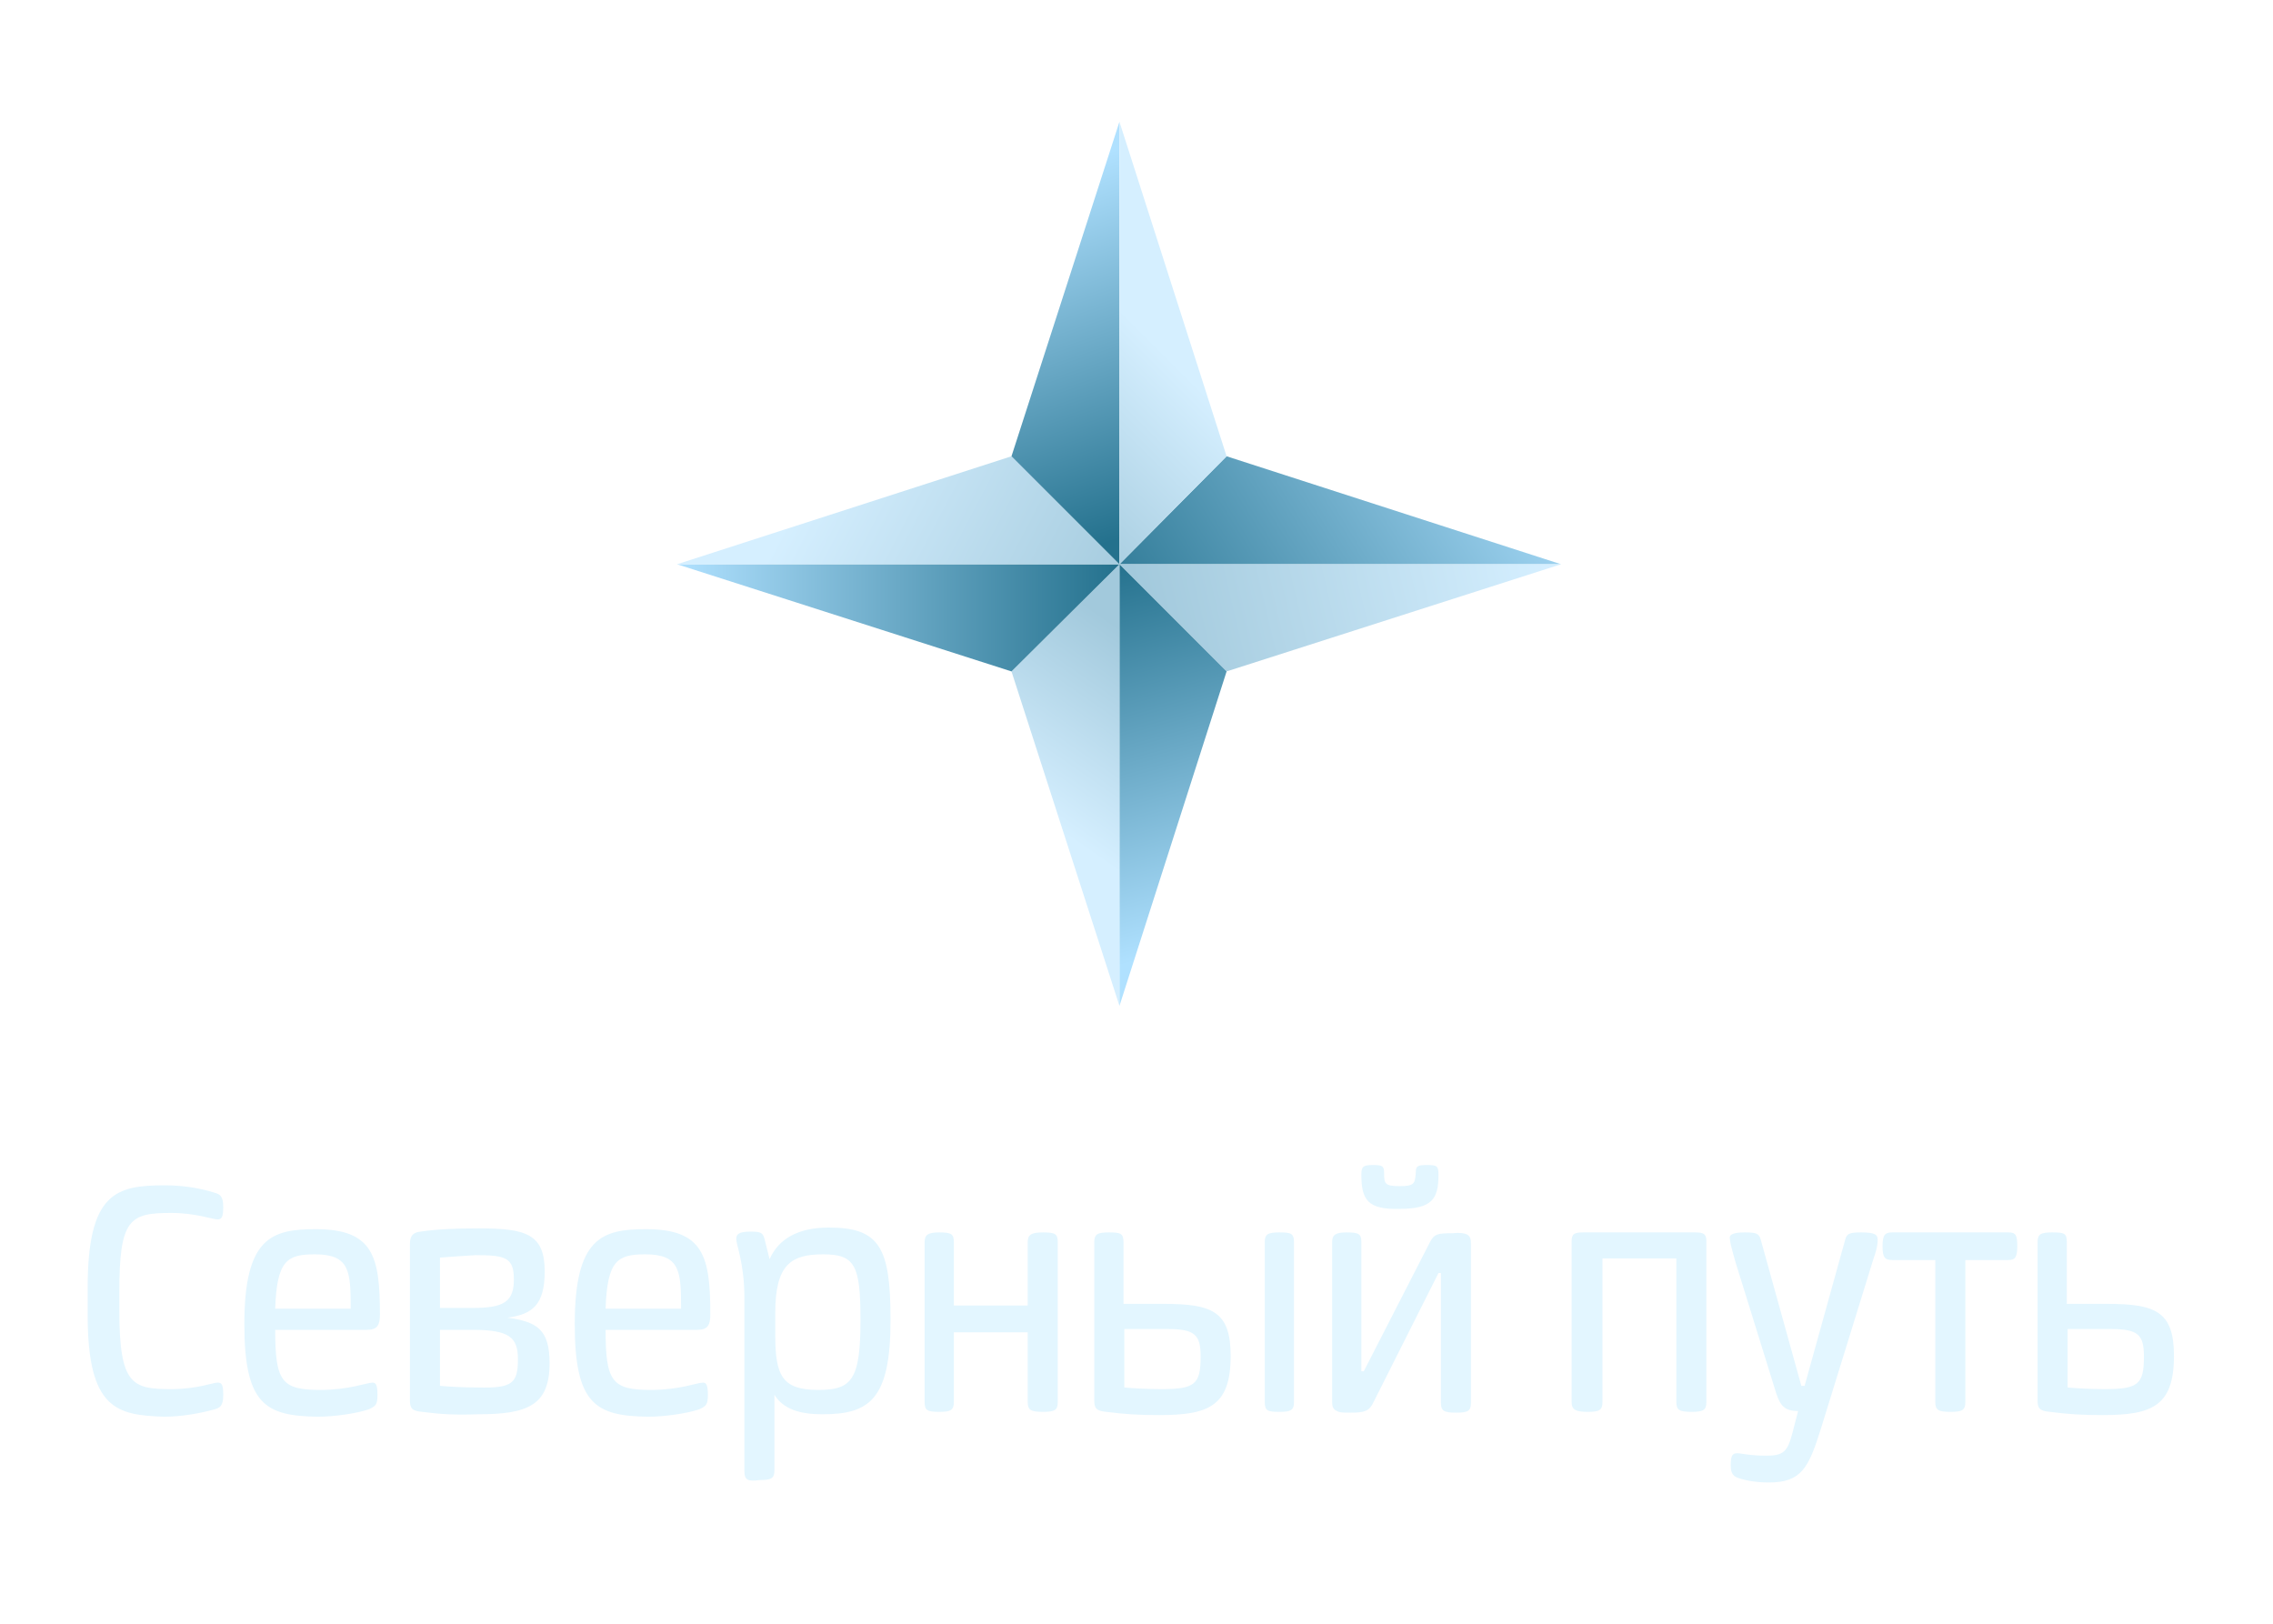
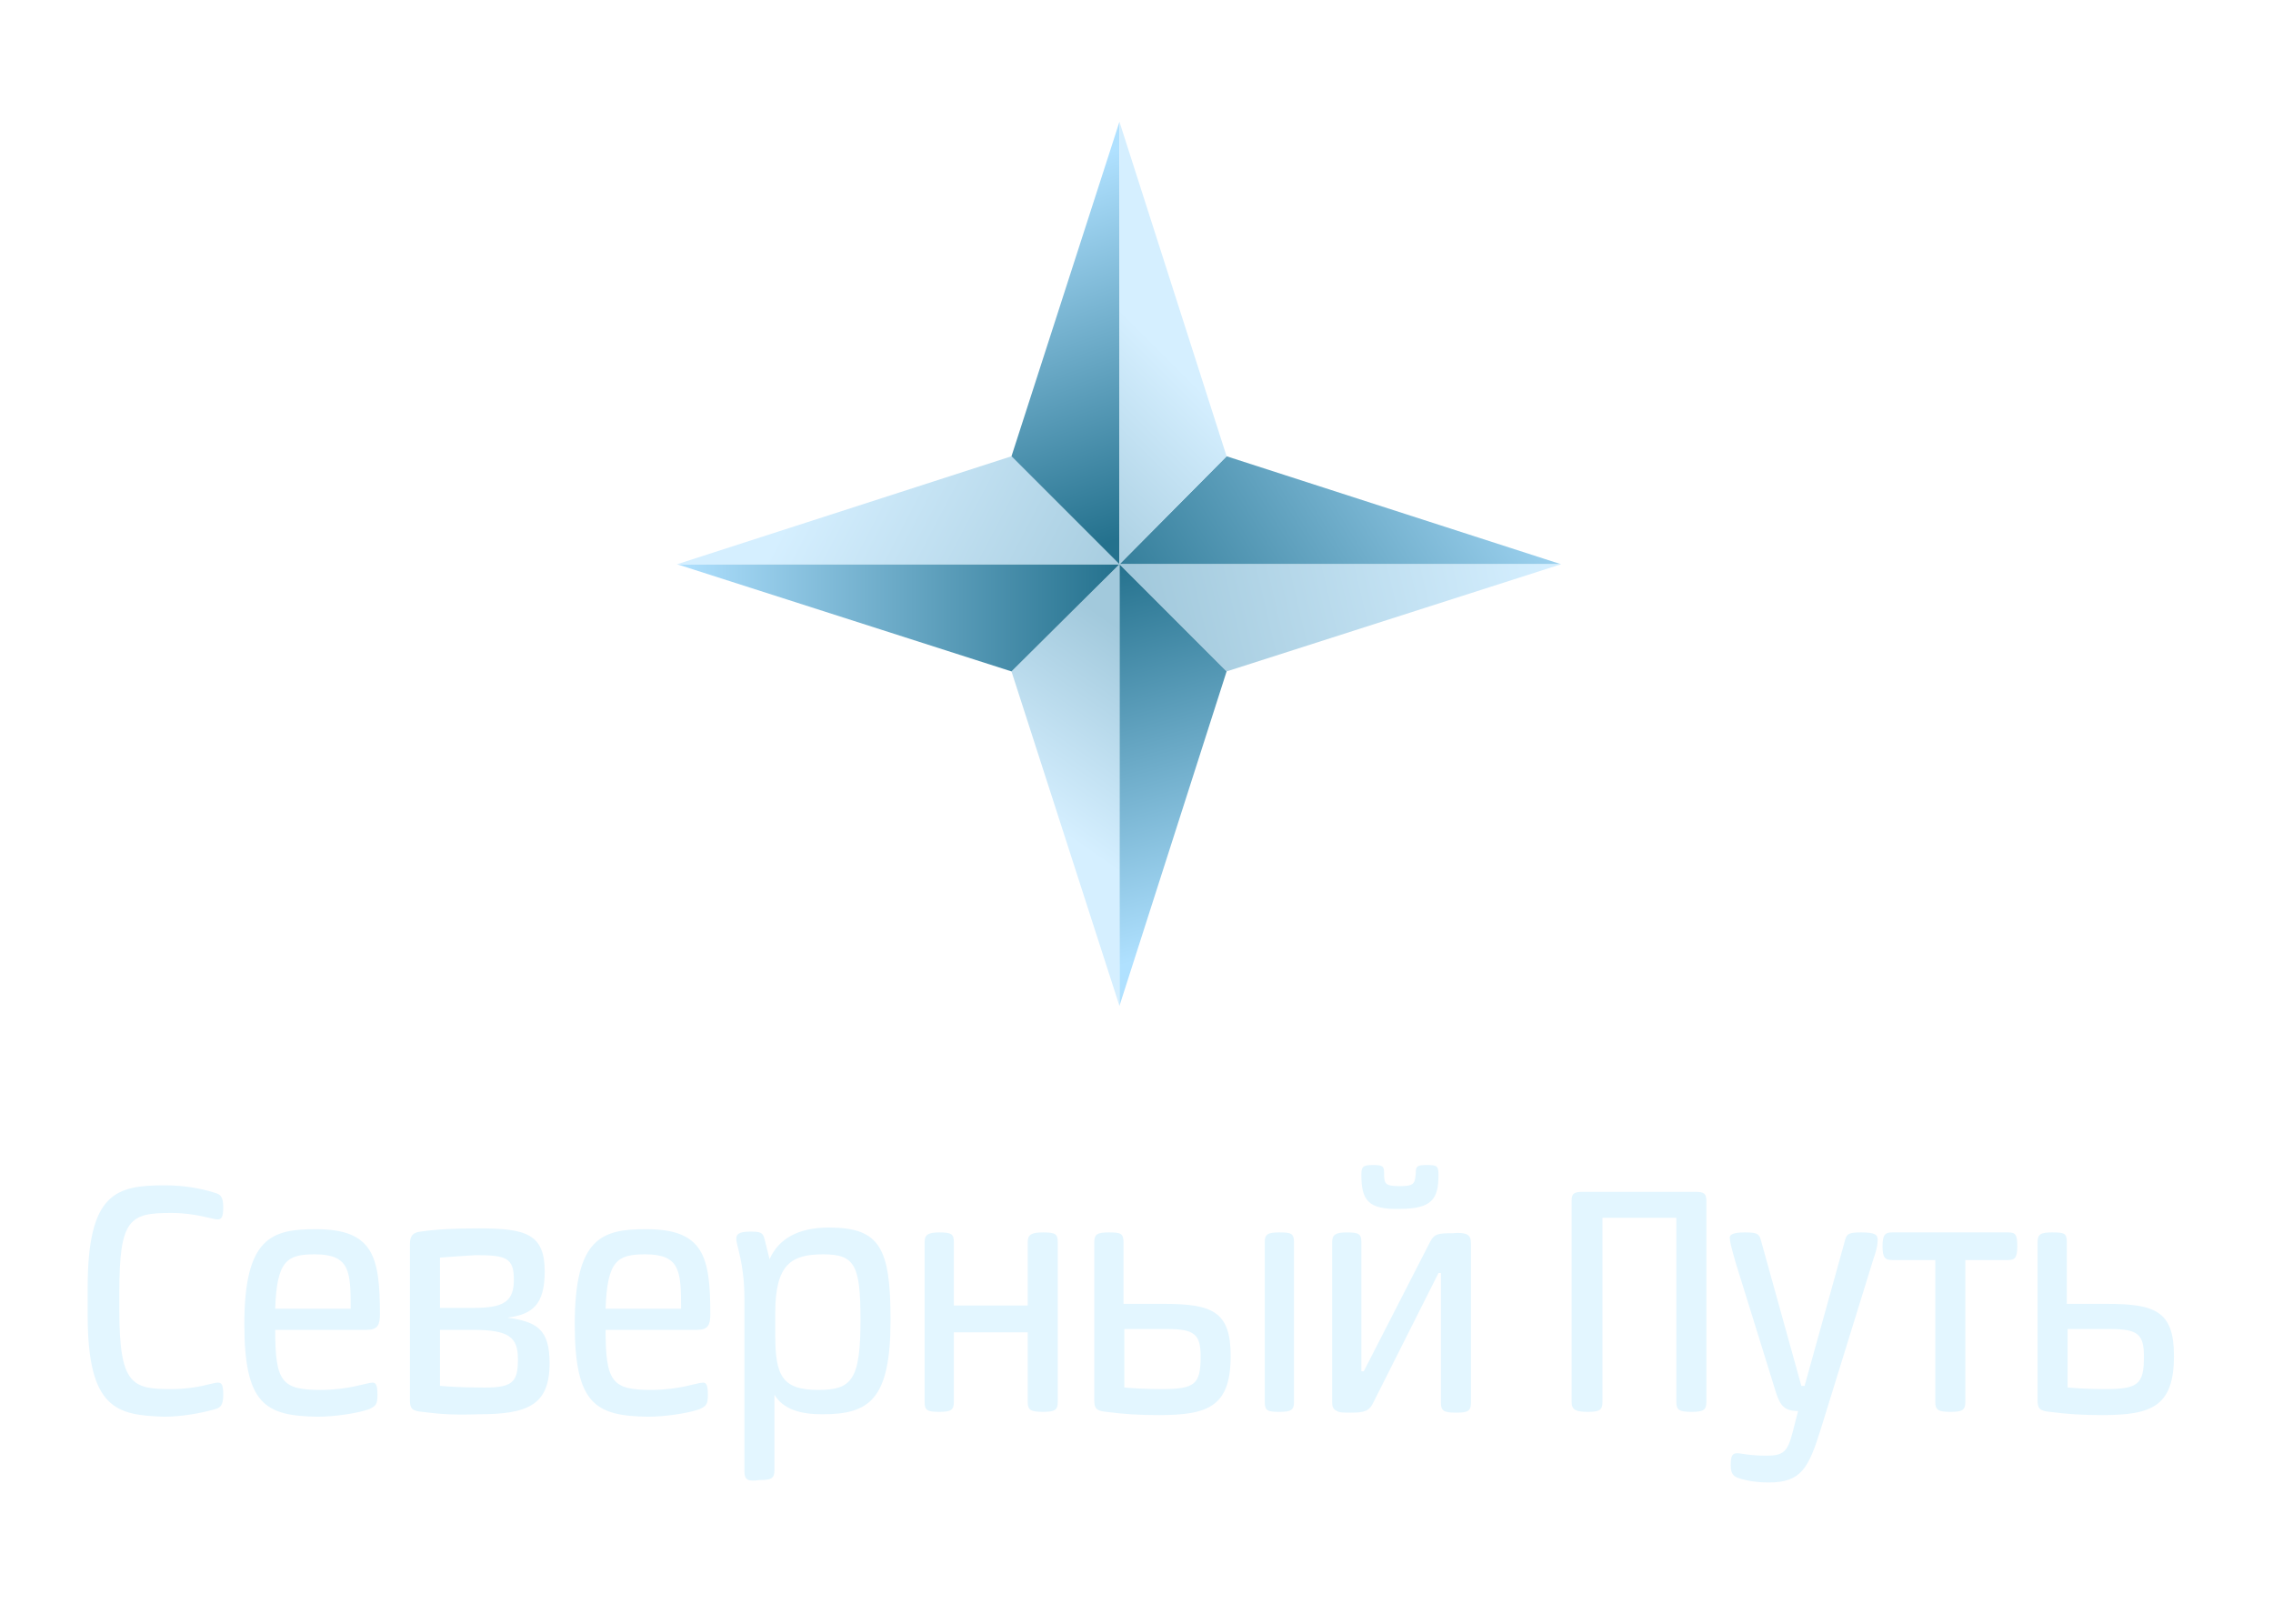
<svg xmlns="http://www.w3.org/2000/svg" version="1.1" id="Layer_1" x="0px" y="0px" viewBox="0 0 280 200" style="enable-background:new 0 0 280 200;" xml:space="preserve">
  <style type="text/css">
- 	.st0{fill:url(#XMLID_44_);}
- 	.st1{fill:url(#XMLID_45_);}
- 	.st2{fill:url(#XMLID_46_);}
- 	.st3{fill:url(#XMLID_47_);}
- 	.st4{fill:url(#XMLID_48_);}
- 	.st5{fill:url(#XMLID_49_);}
- 	.st6{fill:url(#XMLID_50_);}
- 	.st7{fill:url(#XMLID_51_);}
- 	.st8,
- 	.st9,
- 	.st10,
- 	.st11,
- 	.st12,
- 	.st13,
- 	.st14,
- 	.st15,
- 	.st16,
- 	.st17,
- 	.st18,
- 	.st19{fill:#e3f6ff;}
+ 	.st0{fill:url(#XMLID_12_);}
+ 	.st1{fill:url(#XMLID_14_);}
+ 	.st2{fill:url(#XMLID_15_);}
+ 	.st3{fill:url(#XMLID_17_);}
+ 	.st4{fill:url(#XMLID_18_);}
+ 	.st5{fill:url(#XMLID_19_);}
+ 	.st6{fill:url(#XMLID_21_);}
+ 	.st7{fill:url(#XMLID_22_);}
+ 	.st8{fill:#E3F6FF;}
</style>
-   <linearGradient id="XMLID_44_" gradientUnits="userSpaceOnUse" x1="190.988" y1="50.824" x2="138.114" y2="83.795">
+   <linearGradient id="XMLID_12_" gradientUnits="userSpaceOnUse" x1="190.988" y1="150.377" x2="138.113" y2="117.406" gradientTransform="matrix(1 0 0 -1 0 201.2)">
    <stop offset="0" style="stop-color:#B0E1FF" />
    <stop offset="1" style="stop-color:#24718D" />
  </linearGradient>
  <polygon id="XMLID_10_" class="st0" points="137.9,69.5 192.3,69.5 151.1,56.2 " />
-   <linearGradient id="XMLID_45_" gradientUnits="userSpaceOnUse" x1="189.478" y1="65.547" x2="140.877" y2="76.942">
+   <linearGradient id="XMLID_14_" gradientUnits="userSpaceOnUse" x1="189.48" y1="135.646" x2="140.879" y2="124.251" gradientTransform="matrix(1 0 0 -1 0 201.2)">
    <stop offset="0" style="stop-color:#D5EFFF" />
    <stop offset="1" style="stop-color:#A2C9DC" />
  </linearGradient>
  <polygon id="XMLID_9_" class="st1" points="137.9,69.5 192.3,69.5 151.1,82.7 " />
-   <linearGradient id="XMLID_46_" gradientUnits="userSpaceOnUse" x1="148.008" y1="116.232" x2="135.342" y2="69.791">
+   <linearGradient id="XMLID_15_" gradientUnits="userSpaceOnUse" x1="148.026" y1="84.973" x2="135.36" y2="131.414" gradientTransform="matrix(1 0 0 -1 0 201.2)">
    <stop offset="0" style="stop-color:#B0E1FF" />
    <stop offset="1" style="stop-color:#24718D" />
  </linearGradient>
  <polygon id="XMLID_8_" class="st2" points="137.9,69.5 137.9,123.9 151.1,82.7 " />
-   <linearGradient id="XMLID_47_" gradientUnits="userSpaceOnUse" x1="131.415" y1="103.059" x2="145.6" y2="82.595">
+   <linearGradient id="XMLID_17_" gradientUnits="userSpaceOnUse" x1="131.416" y1="98.14" x2="145.601" y2="118.604" gradientTransform="matrix(1 0 0 -1 0 201.2)">
    <stop offset="0" style="stop-color:#D5EFFF" />
    <stop offset="1" style="stop-color:#A2C9DC" />
  </linearGradient>
  <polygon id="XMLID_7_" class="st3" points="137.9,69.5 137.9,123.9 124.6,82.7 " />
-   <linearGradient id="XMLID_48_" gradientUnits="userSpaceOnUse" x1="83.431" y1="76.096" x2="137.862" y2="76.096">
+   <linearGradient id="XMLID_18_" gradientUnits="userSpaceOnUse" x1="83.4" y1="125.1" x2="137.831" y2="125.1" gradientTransform="matrix(1 0 0 -1 0 201.2)">
    <stop offset="0" style="stop-color:#B0E1FF" />
    <stop offset="1" style="stop-color:#24718D" />
  </linearGradient>
  <polygon id="XMLID_6_" class="st4" points="137.9,69.5 83.4,69.5 124.6,82.7 " />
-   <linearGradient id="XMLID_49_" gradientUnits="userSpaceOnUse" x1="98.952" y1="60.192" x2="137.089" y2="80.191">
+   <linearGradient id="XMLID_19_" gradientUnits="userSpaceOnUse" x1="98.948" y1="140.999" x2="137.085" y2="121.001" gradientTransform="matrix(1 0 0 -1 0 201.2)">
    <stop offset="0" style="stop-color:#D5EFFF" />
    <stop offset="1" style="stop-color:#A2C9DC" />
  </linearGradient>
  <polygon id="XMLID_5_" class="st5" points="137.9,69.5 83.4,69.5 124.6,56.2 " />
-   <linearGradient id="XMLID_50_" gradientUnits="userSpaceOnUse" x1="126.735" y1="21.932" x2="141.009" y2="65.357">
+   <linearGradient id="XMLID_21_" gradientUnits="userSpaceOnUse" x1="126.755" y1="179.274" x2="141.029" y2="135.849" gradientTransform="matrix(1 0 0 -1 0 201.2)">
    <stop offset="0" style="stop-color:#B0E1FF" />
    <stop offset="1" style="stop-color:#24718D" />
  </linearGradient>
  <polygon id="XMLID_4_" class="st6" points="137.9,69.5 137.9,15 124.6,56.2 " />
-   <linearGradient id="XMLID_51_" gradientUnits="userSpaceOnUse" x1="140.062" y1="40.059" x2="120.993" y2="59.127">
+   <linearGradient id="XMLID_22_" gradientUnits="userSpaceOnUse" x1="140.077" y1="161.127" x2="121.008" y2="142.058" gradientTransform="matrix(1 0 0 -1 0 201.2)">
    <stop offset="0" style="stop-color:#D5EFFF" />
    <stop offset="1" style="stop-color:#A2C9DC" />
  </linearGradient>
  <polygon id="XMLID_3_" class="st7" points="137.9,69.5 137.9,15 151.1,56.2 " />
  <g id="XMLID_1_">
-     <linearGradient id="XMLID_52_" gradientUnits="userSpaceOnUse" x1="19.066" y1="181.873" x2="19.066" y2="144.764">
-       <stop offset="0.151" style="stop-color:#6EB6CE" />
-       <stop offset="1" style="stop-color:#24718D" />
-     </linearGradient>
    <path id="XMLID_11_" class="st8" d="M10.8,162v-3.4c0-11.7,3.5-12.6,9.5-12.6c2.1,0,4.2,0.3,6.1,0.9c0.7,0.2,1.1,0.4,1.1,1.8   c0,1.2-0.2,1.5-0.7,1.5c-0.6,0-2.7-0.8-5.7-0.8c-5.1,0-6.4,0.7-6.4,9.7v2.3c0,9.2,1.6,9.7,6.4,9.7c3.2,0,5.1-0.8,5.7-0.8   c0.5,0,0.7,0.2,0.7,1.5c0,1.4-0.4,1.6-1.1,1.8c-1.8,0.5-4.1,0.9-6.2,0.9C14.4,174.3,10.8,173.6,10.8,162z" />
-     <linearGradient id="XMLID_53_" gradientUnits="userSpaceOnUse" x1="38.49" y1="181.873" x2="38.49" y2="144.764">
-       <stop offset="0.151" style="stop-color:#6EB6CE" />
-       <stop offset="1" style="stop-color:#24718D" />
-     </linearGradient>
-     <path id="XMLID_13_" class="st9" d="M30.1,163.1c0-10.7,3.4-11.7,8.8-11.7c7.1,0,7.9,3.4,7.9,10.5c0,1.3-0.3,1.9-1.6,1.9H33.9   c0,6.4,0.8,7.4,5.6,7.4c3.5,0,5.7-0.9,6.4-0.9c0.4,0,0.6,0.3,0.6,1.5c0,1.2-0.2,1.4-1.1,1.8c-1.5,0.5-4.2,0.9-6.3,0.9   C32.7,174.4,30.1,173,30.1,163.1z M33.9,161.2h9.3c0-4.6-0.1-6.7-4.4-6.7C35.4,154.5,34.1,155.2,33.9,161.2z" />
-     <linearGradient id="XMLID_54_" gradientUnits="userSpaceOnUse" x1="59.108" y1="181.873" x2="59.108" y2="144.764">
-       <stop offset="0.151" style="stop-color:#6EB6CE" />
-       <stop offset="1" style="stop-color:#24718D" />
-     </linearGradient>
-     <path id="XMLID_16_" class="st10" d="M52,173.9c-1.3-0.1-1.5-0.5-1.5-1.4v-19.3c0-1,0.4-1.4,1.3-1.5c2.1-0.3,4.2-0.4,7.2-0.4   c5.8,0,8.1,0.7,8.1,5.3c0,4.1-1.5,5.3-4.6,5.7c3.6,0.5,5.2,1.4,5.2,5.6c0,5.2-2.7,6.3-8.8,6.3C56,174.3,54.3,174.2,52,173.9z    M54.2,154.9v6.2h4.1c3.8,0,5-0.8,5-3.5c0-2.7-1-3-4.7-3C57,154.7,55.4,154.8,54.2,154.9z M63.8,167.4c0-2.7-1.1-3.6-5.6-3.6h-4   v6.9c1.2,0.1,2.8,0.2,4.7,0.2C63.1,171,63.8,170.4,63.8,167.4z" />
-     <linearGradient id="XMLID_55_" gradientUnits="userSpaceOnUse" x1="79.186" y1="181.873" x2="79.186" y2="144.764">
-       <stop offset="0.151" style="stop-color:#6EB6CE" />
-       <stop offset="1" style="stop-color:#24718D" />
-     </linearGradient>
-     <path id="XMLID_20_" class="st11" d="M70.8,163.1c0-10.7,3.4-11.7,8.8-11.7c7.1,0,7.9,3.4,7.9,10.5c0,1.3-0.3,1.9-1.6,1.9H74.6   c0,6.4,0.8,7.4,5.6,7.4c3.5,0,5.7-0.9,6.4-0.9c0.4,0,0.6,0.3,0.6,1.5c0,1.2-0.2,1.4-1.1,1.8c-1.5,0.5-4.2,0.9-6.3,0.9   C73.4,174.4,70.8,173,70.8,163.1z M74.6,161.2h9.3c0-4.6-0.1-6.7-4.4-6.7C76.1,154.5,74.8,155.2,74.6,161.2z" />
-     <linearGradient id="XMLID_56_" gradientUnits="userSpaceOnUse" x1="100.254" y1="181.873" x2="100.254" y2="144.764">
-       <stop offset="0.151" style="stop-color:#6EB6CE" />
-       <stop offset="1" style="stop-color:#24718D" />
-     </linearGradient>
-     <path id="XMLID_23_" class="st12" d="M91.7,181.2v-21.3c0-4.3-1-6.5-1-7.3c0-0.5,0.2-0.9,1.7-0.9c1.3,0,1.6,0.1,1.8,1l0.6,2.4   c1.1-2.5,3.5-3.9,7.3-3.9c6.3,0,7.6,2.5,7.6,11.4c0,9.8-2.6,11.6-8.4,11.6c-2.7,0-4.8-0.6-5.9-2.4v9.3c0,1-0.4,1.2-1.8,1.2   C92.1,182.5,91.7,182.3,91.7,181.2z M106,162.6c0-6.8-0.7-8.1-4.6-8.1c-3.9,0-5.9,1.2-5.9,7.2v2.8c0,5,0.9,6.7,5.3,6.7   C104.9,171.2,106,170,106,162.6z" />
-     <linearGradient id="XMLID_57_" gradientUnits="userSpaceOnUse" x1="122.067" y1="181.873" x2="122.067" y2="144.764">
-       <stop offset="0.151" style="stop-color:#6EB6CE" />
-       <stop offset="1" style="stop-color:#24718D" />
-     </linearGradient>
-     <path id="XMLID_26_" class="st13" d="M126.6,160.8V153c0-0.9,0.4-1.2,1.9-1.2c1.5,0,1.8,0.2,1.8,1.2v19.7c0,1-0.4,1.2-1.8,1.2   c-1.5,0-1.9-0.2-1.9-1.2v-8.6h-9.1v8.6c0,1-0.4,1.2-1.8,1.2c-1.5,0-1.8-0.2-1.8-1.2V153c0-0.9,0.4-1.2,1.8-1.2   c1.5,0,1.8,0.2,1.8,1.2v7.8H126.6z" />
-     <linearGradient id="XMLID_58_" gradientUnits="userSpaceOnUse" x1="147.17" y1="181.873" x2="147.17" y2="144.764">
-       <stop offset="0.151" style="stop-color:#6EB6CE" />
-       <stop offset="1" style="stop-color:#24718D" />
-     </linearGradient>
-     <path id="XMLID_28_" class="st14" d="M136.3,173.9c-1.3-0.1-1.5-0.5-1.5-1.4V153c0-1,0.4-1.2,1.8-1.2s1.8,0.1,1.8,1.2v7.6h4.9   c6,0,8.3,0.9,8.3,6.4c0,6.2-2.7,7.3-8.8,7.3C140.3,174.3,138.6,174.2,136.3,173.9z M138.5,163.7v7.2c1.1,0.1,2.7,0.2,4.6,0.2   c4.1,0,4.8-0.6,4.8-4c0-2.7-0.7-3.4-4.1-3.4H138.5z M155.8,172.7V153c0-1,0.4-1.2,1.8-1.2c1.4,0,1.8,0.1,1.8,1.2v19.7   c0,1-0.4,1.2-1.8,1.2C156.2,173.9,155.8,173.8,155.8,172.7z" />
-     <linearGradient id="XMLID_59_" gradientUnits="userSpaceOnUse" x1="172.589" y1="181.873" x2="172.589" y2="144.764">
-       <stop offset="0.151" style="stop-color:#6EB6CE" />
-       <stop offset="1" style="stop-color:#24718D" />
-     </linearGradient>
-     <path id="XMLID_32_" class="st15" d="M180.6,152c0.5,0.2,0.6,0.6,0.6,1.2v19.6c0,1-0.4,1.2-1.8,1.2c-1.5,0-1.9-0.2-1.9-1.2v-16   h-0.3l-8,15.9c-0.5,1.1-1.1,1.3-2.8,1.3c-0.9,0-1.4,0-1.7-0.2c-0.5-0.2-0.6-0.6-0.6-1.1V153c0-0.9,0.4-1.2,1.8-1.2   c1.5,0,1.8,0.2,1.8,1.2v15.9h0.3l8.2-16c0.5-0.9,0.9-1,2.7-1C179.8,151.8,180.3,151.9,180.6,152z M167.7,144.7c0-1,0.2-1.2,1.4-1.2   s1.4,0.1,1.4,1c0,1.3,0.1,1.6,1.9,1.6c1.8,0,1.9-0.3,2-1.6c0-0.9,0.2-1,1.4-1c1.2,0,1.4,0.1,1.4,1.2c0,3-0.8,4.2-4.8,4.2   C168.5,149,167.7,147.8,167.7,144.7z" />
-     <linearGradient id="XMLID_60_" gradientUnits="userSpaceOnUse" x1="201.929" y1="181.873" x2="201.929" y2="144.764">
-       <stop offset="0.151" style="stop-color:#6EB6CE" />
-       <stop offset="1" style="stop-color:#24718D" />
-     </linearGradient>
-     <path id="XMLID_35_" class="st16" d="M193.6,172.7v-19.8c0-0.9,0.3-1.1,1.4-1.1h13.8c1.1,0,1.4,0.2,1.4,1.1v19.8   c0,1-0.4,1.2-1.8,1.2c-1.5,0-1.9-0.2-1.9-1.2v-17.7h-9.1v17.7c0,1-0.4,1.2-1.8,1.2S193.6,173.7,193.6,172.7z" />
-     <linearGradient id="XMLID_61_" gradientUnits="userSpaceOnUse" x1="222.141" y1="181.873" x2="222.141" y2="144.764">
-       <stop offset="0.151" style="stop-color:#6EB6CE" />
-       <stop offset="1" style="stop-color:#24718D" />
-     </linearGradient>
-     <path id="XMLID_37_" class="st17" d="M214.9,151.8c1.4,0,1.8,0.1,2,0.9l5,18h0.4l5-18c0.2-0.8,0.6-0.9,2-0.9c1.7,0,2,0.3,2,0.9   c0,0.3,0,0.9-0.5,2.3l-6.5,21c-1.5,4.8-2.4,6.6-6.4,6.6c-1.4,0-2.7-0.2-3.6-0.5c-0.7-0.2-1.1-0.5-1.1-1.6c0-1.2,0.2-1.5,0.8-1.5   c0.5,0,1.5,0.3,3.6,0.3s2.6-0.5,3.2-2.8l0.7-2.7c-1.7,0-2.2-0.7-2.7-2.2l-5-16.1c-0.6-2.1-0.7-2.6-0.7-2.9   C213,152.2,213.2,151.8,214.9,151.8z" />
-     <linearGradient id="XMLID_62_" gradientUnits="userSpaceOnUse" x1="240.303" y1="181.873" x2="240.303" y2="144.764">
-       <stop offset="0.151" style="stop-color:#6EB6CE" />
-       <stop offset="1" style="stop-color:#24718D" />
-     </linearGradient>
-     <path id="XMLID_39_" class="st18" d="M238.4,172.7v-17.5h-5.3c-0.9,0-1.2-0.3-1.2-1.7c0-1.4,0.3-1.7,1.2-1.7h14.3   c0.9,0,1.1,0.3,1.1,1.7c0,1.4-0.3,1.7-1.1,1.7h-5.3v17.5c0,1-0.4,1.2-1.8,1.2C238.8,173.9,238.4,173.7,238.4,172.7z" />
-     <linearGradient id="XMLID_63_" gradientUnits="userSpaceOnUse" x1="259.48" y1="181.873" x2="259.48" y2="144.764">
-       <stop offset="0.151" style="stop-color:#6EB6CE" />
-       <stop offset="1" style="stop-color:#24718D" />
-     </linearGradient>
-     <path id="XMLID_41_" class="st19" d="M252.5,173.9c-1.3-0.1-1.5-0.5-1.5-1.4V153c0-1,0.4-1.2,1.8-1.2c1.5,0,1.8,0.1,1.8,1.2v7.6   h4.9c6,0,8.3,0.9,8.3,6.4c0,6.2-2.7,7.3-8.8,7.3C256.6,174.3,254.8,174.2,252.5,173.9z M254.7,163.7v7.2c1.1,0.1,2.7,0.2,4.6,0.2   c4.1,0,4.8-0.6,4.8-4c0-2.7-0.7-3.4-4.1-3.4H254.7z" />
+     <path id="XMLID_13_" class="st8" d="M30.1,163.1c0-10.7,3.4-11.7,8.8-11.7c7.1,0,7.9,3.4,7.9,10.5c0,1.3-0.3,1.9-1.6,1.9H33.9   c0,6.4,0.8,7.4,5.6,7.4c3.5,0,5.7-0.9,6.4-0.9c0.4,0,0.6,0.3,0.6,1.5s-0.2,1.4-1.1,1.8c-1.5,0.5-4.2,0.9-6.3,0.9   C32.7,174.4,30.1,173,30.1,163.1z M33.9,161.2h9.3c0-4.6-0.1-6.7-4.4-6.7C35.4,154.5,34.1,155.2,33.9,161.2z" />
+     <path id="XMLID_16_" class="st8" d="M52,173.9c-1.3-0.1-1.5-0.5-1.5-1.4v-19.3c0-1,0.4-1.4,1.3-1.5c2.1-0.3,4.2-0.4,7.2-0.4   c5.8,0,8.1,0.7,8.1,5.3c0,4.1-1.5,5.3-4.6,5.7c3.6,0.5,5.2,1.4,5.2,5.6c0,5.2-2.7,6.3-8.8,6.3C56,174.3,54.3,174.2,52,173.9z    M54.2,154.9v6.2h4.1c3.8,0,5-0.8,5-3.5s-1-3-4.7-3C57,154.7,55.4,154.8,54.2,154.9z M63.8,167.4c0-2.7-1.1-3.6-5.6-3.6h-4v6.9   c1.2,0.1,2.8,0.2,4.7,0.2C63.1,171,63.8,170.4,63.8,167.4z" />
+     <path id="XMLID_20_" class="st8" d="M70.8,163.1c0-10.7,3.4-11.7,8.8-11.7c7.1,0,7.9,3.4,7.9,10.5c0,1.3-0.3,1.9-1.6,1.9H74.6   c0,6.4,0.8,7.4,5.6,7.4c3.5,0,5.7-0.9,6.4-0.9c0.4,0,0.6,0.3,0.6,1.5s-0.2,1.4-1.1,1.8c-1.5,0.5-4.2,0.9-6.3,0.9   C73.4,174.4,70.8,173,70.8,163.1z M74.6,161.2h9.3c0-4.6-0.1-6.7-4.4-6.7C76.1,154.5,74.8,155.2,74.6,161.2z" />
+     <path id="XMLID_23_" class="st8" d="M91.7,181.2v-21.3c0-4.3-1-6.5-1-7.3c0-0.5,0.2-0.9,1.7-0.9c1.3,0,1.6,0.1,1.8,1l0.6,2.4   c1.1-2.5,3.5-3.9,7.3-3.9c6.3,0,7.6,2.5,7.6,11.4c0,9.8-2.6,11.6-8.4,11.6c-2.7,0-4.8-0.6-5.9-2.4v9.3c0,1-0.4,1.2-1.8,1.2   C92.1,182.5,91.7,182.3,91.7,181.2z M106,162.6c0-6.8-0.7-8.1-4.6-8.1s-5.9,1.2-5.9,7.2v2.8c0,5,0.9,6.7,5.3,6.7   C104.9,171.2,106,170,106,162.6z" />
+     <path id="XMLID_26_" class="st8" d="M126.6,160.8V153c0-0.9,0.4-1.2,1.9-1.2s1.8,0.2,1.8,1.2v19.7c0,1-0.4,1.2-1.8,1.2   c-1.5,0-1.9-0.2-1.9-1.2v-8.6h-9.1v8.6c0,1-0.4,1.2-1.8,1.2c-1.5,0-1.8-0.2-1.8-1.2V153c0-0.9,0.4-1.2,1.8-1.2   c1.5,0,1.8,0.2,1.8,1.2v7.8H126.6z" />
+     <path id="XMLID_28_" class="st8" d="M136.3,173.9c-1.3-0.1-1.5-0.5-1.5-1.4V153c0-1,0.4-1.2,1.8-1.2s1.8,0.1,1.8,1.2v7.6h4.9   c6,0,8.3,0.9,8.3,6.4c0,6.2-2.7,7.3-8.8,7.3C140.3,174.3,138.6,174.2,136.3,173.9z M138.5,163.7v7.2c1.1,0.1,2.7,0.2,4.6,0.2   c4.1,0,4.8-0.6,4.8-4c0-2.7-0.7-3.4-4.1-3.4H138.5z M155.8,172.7V153c0-1,0.4-1.2,1.8-1.2c1.4,0,1.8,0.1,1.8,1.2v19.7   c0,1-0.4,1.2-1.8,1.2S155.8,173.8,155.8,172.7z" />
+     <path id="XMLID_32_" class="st8" d="M180.6,152c0.5,0.2,0.6,0.6,0.6,1.2v19.6c0,1-0.4,1.2-1.8,1.2c-1.5,0-1.9-0.2-1.9-1.2v-16h-0.3   l-8,15.9c-0.5,1.1-1.1,1.3-2.8,1.3c-0.9,0-1.4,0-1.7-0.2c-0.5-0.2-0.6-0.6-0.6-1.1V153c0-0.9,0.4-1.2,1.8-1.2   c1.5,0,1.8,0.2,1.8,1.2v15.9h0.3l8.2-16c0.5-0.9,0.9-1,2.7-1C179.8,151.8,180.3,151.9,180.6,152z M167.7,144.7c0-1,0.2-1.2,1.4-1.2   s1.4,0.1,1.4,1c0,1.3,0.1,1.6,1.9,1.6c1.8,0,1.9-0.3,2-1.6c0-0.9,0.2-1,1.4-1s1.4,0.1,1.4,1.2c0,3-0.8,4.2-4.8,4.2   C168.5,149,167.7,147.8,167.7,144.7z" />
+     <path id="XMLID_35_" class="st8" d="M193.6,172.7v-24.8c0-0.9,0.3-1.1,1.4-1.1h13.8c1.1,0,1.4,0.2,1.4,1.1v24.8   c0,1-0.4,1.2-1.8,1.2c-1.5,0-1.9-0.2-1.9-1.2V150h-9.1v22.7c0,1-0.4,1.2-1.8,1.2S193.6,173.7,193.6,172.7z" />
+     <path id="XMLID_37_" class="st8" d="M214.9,151.8c1.4,0,1.8,0.1,2,0.9l5,18h0.4l5-18c0.2-0.8,0.6-0.9,2-0.9c1.7,0,2,0.3,2,0.9   c0,0.3,0,0.9-0.5,2.3l-6.5,21c-1.5,4.8-2.4,6.6-6.4,6.6c-1.4,0-2.7-0.2-3.6-0.5c-0.7-0.2-1.1-0.5-1.1-1.6c0-1.2,0.2-1.5,0.8-1.5   c0.5,0,1.5,0.3,3.6,0.3s2.6-0.5,3.2-2.8l0.7-2.7c-1.7,0-2.2-0.7-2.7-2.2l-5-16.1c-0.6-2.1-0.7-2.6-0.7-2.9   C213,152.2,213.2,151.8,214.9,151.8z" />
+     <path id="XMLID_39_" class="st8" d="M238.4,172.7v-17.5h-5.3c-0.9,0-1.2-0.3-1.2-1.7s0.3-1.7,1.2-1.7h14.3c0.9,0,1.1,0.3,1.1,1.7   s-0.3,1.7-1.1,1.7h-5.3v17.5c0,1-0.4,1.2-1.8,1.2C238.8,173.9,238.4,173.7,238.4,172.7z" />
+     <path id="XMLID_41_" class="st8" d="M252.5,173.9c-1.3-0.1-1.5-0.5-1.5-1.4V153c0-1,0.4-1.2,1.8-1.2c1.5,0,1.8,0.1,1.8,1.2v7.6h4.9   c6,0,8.3,0.9,8.3,6.4c0,6.2-2.7,7.3-8.8,7.3C256.6,174.3,254.8,174.2,252.5,173.9z M254.7,163.7v7.2c1.1,0.1,2.7,0.2,4.6,0.2   c4.1,0,4.8-0.6,4.8-4c0-2.7-0.7-3.4-4.1-3.4H254.7z" />
  </g>
</svg>
